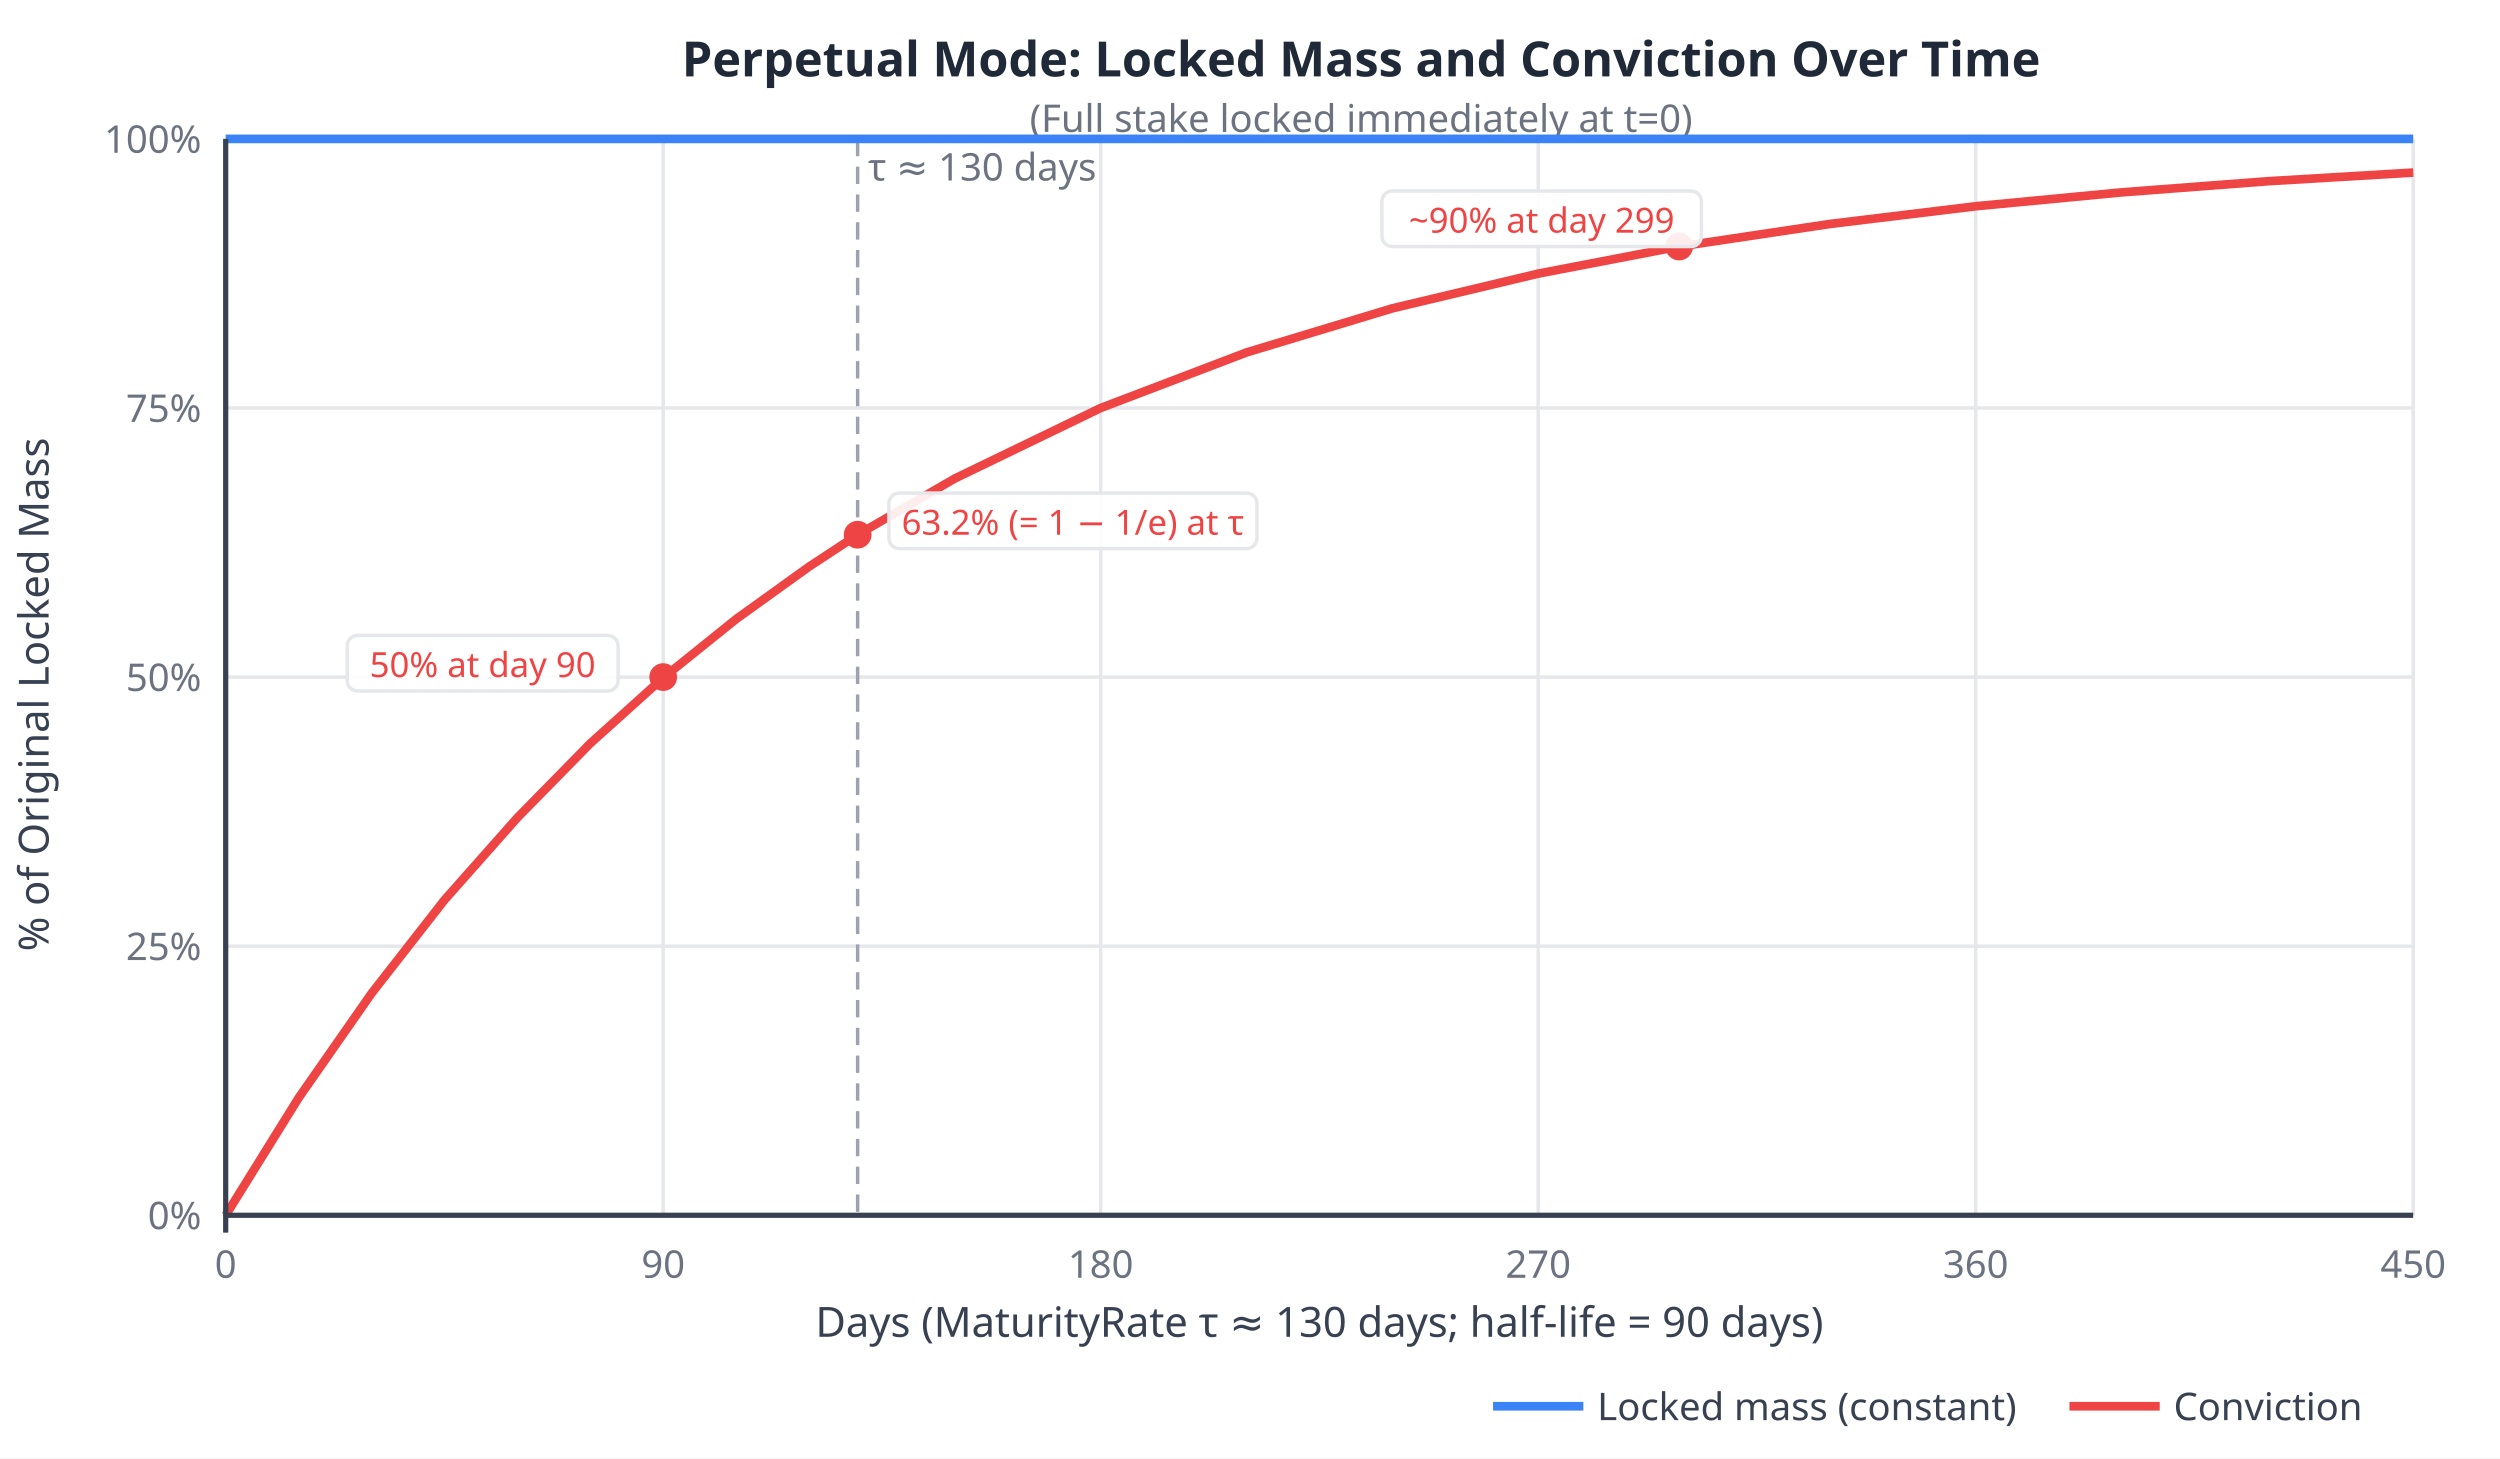
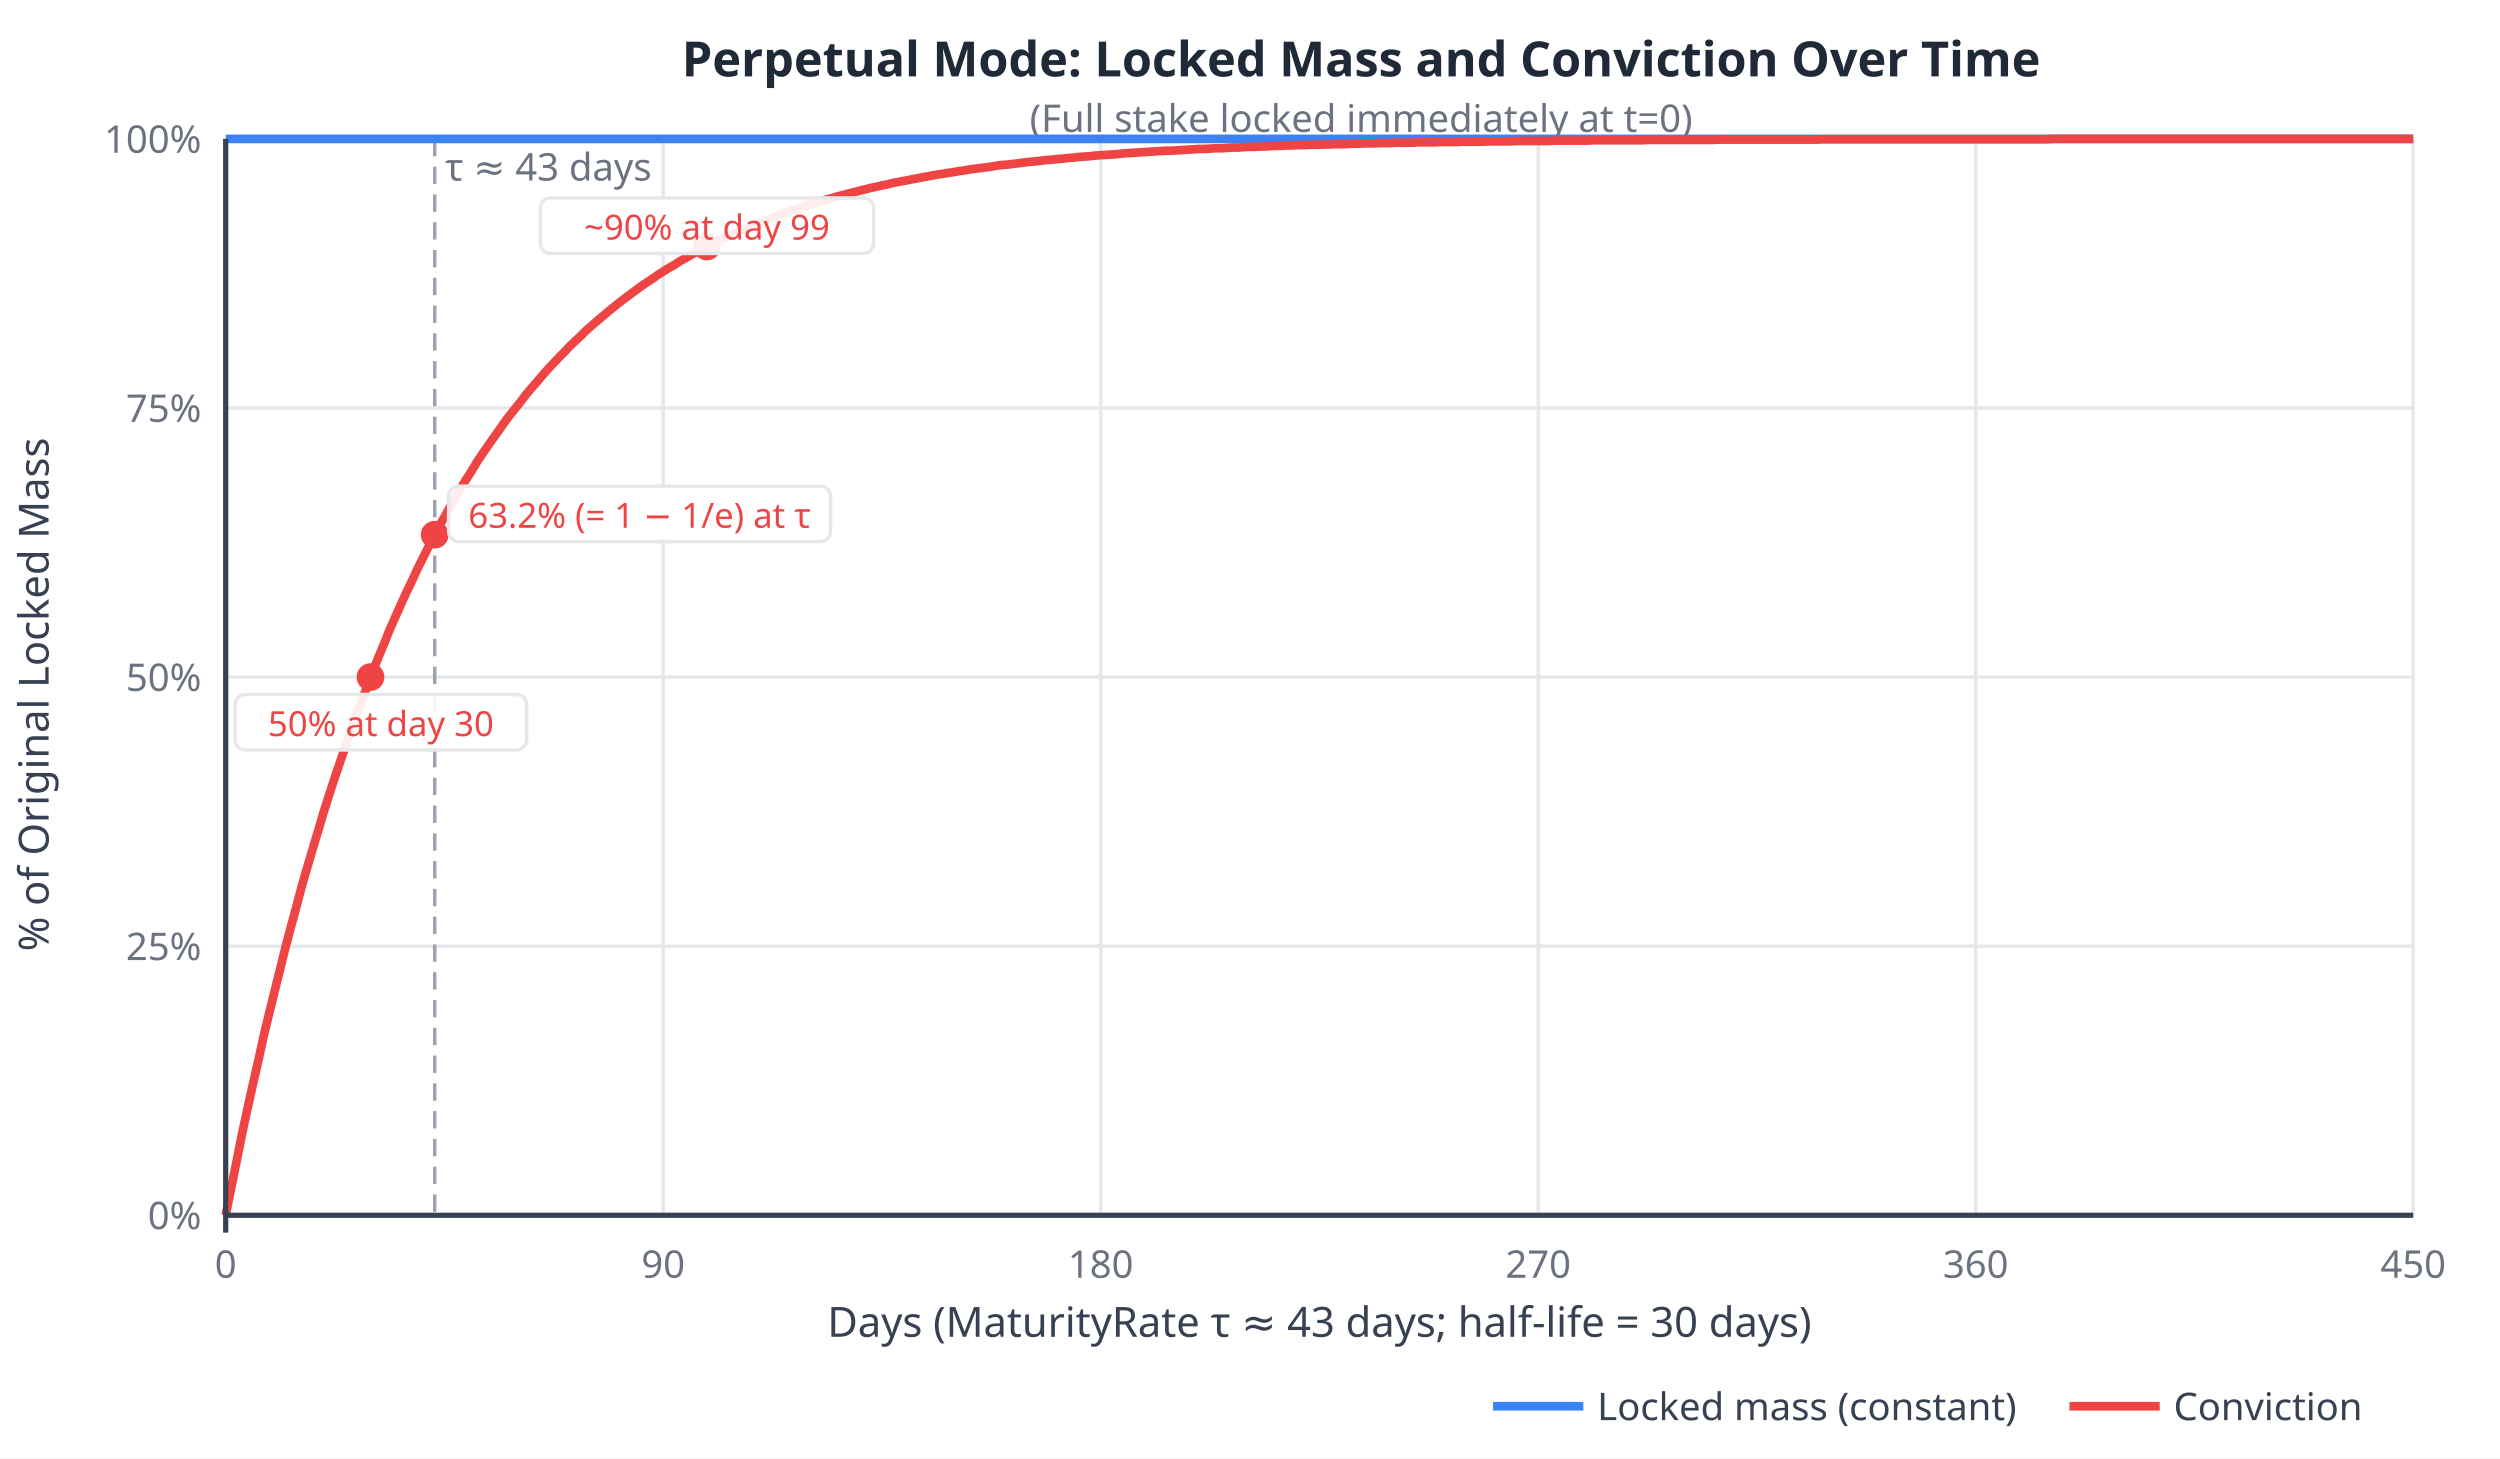
<svg xmlns="http://www.w3.org/2000/svg" viewBox="0 0 720 420" width="720" height="420" font-family="system-ui, sans-serif">
  <rect width="720" height="420" fill="white" />
  <text x="392" y="22" text-anchor="middle" font-size="14" font-weight="600" fill="#1F2937">Perpetual Mode: Locked Mass and Conviction Over Time</text>
  <text x="392" y="38" text-anchor="middle" font-size="11" fill="#6B7280">(Full stake locked immediately at t=0)</text>
-   <line x1="65" y1="350" x2="695" y2="350" stroke="#E5E7EB" stroke-width="1" />
+   <line x1="65" y1="350.0" x2="695" y2="350.0" stroke="#E5E7EB" stroke-width="1" />
  <line x1="65" y1="272.5" x2="695" y2="272.5" stroke="#E5E7EB" stroke-width="1" />
-   <line x1="65" y1="195" x2="695" y2="195" stroke="#E5E7EB" stroke-width="1" />
+   <line x1="65" y1="195.0" x2="695" y2="195.0" stroke="#E5E7EB" stroke-width="1" />
  <line x1="65" y1="117.5" x2="695" y2="117.5" stroke="#E5E7EB" stroke-width="1" />
-   <line x1="65" y1="40" x2="695" y2="40" stroke="#E5E7EB" stroke-width="1" />
-   <line x1="65" y1="40" x2="65" y2="350" stroke="#E5E7EB" stroke-width="1" />
-   <line x1="191" y1="40" x2="191" y2="350" stroke="#E5E7EB" stroke-width="1" />
-   <line x1="317" y1="40" x2="317" y2="350" stroke="#E5E7EB" stroke-width="1" />
-   <line x1="443" y1="40" x2="443" y2="350" stroke="#E5E7EB" stroke-width="1" />
-   <line x1="569" y1="40" x2="569" y2="350" stroke="#E5E7EB" stroke-width="1" />
-   <line x1="695" y1="40" x2="695" y2="350" stroke="#E5E7EB" stroke-width="1" />
-   <line x1="247" y1="40" x2="247" y2="350" stroke="#9CA3AF" stroke-width="1" stroke-dasharray="5,3" />
+   <line x1="65" y1="40.0" x2="695" y2="40.0" stroke="#E5E7EB" stroke-width="1" />
+   <line x1="65.0" y1="40" x2="65.0" y2="350" stroke="#E5E7EB" stroke-width="1" />
+   <line x1="191.0" y1="40" x2="191.0" y2="350" stroke="#E5E7EB" stroke-width="1" />
+   <line x1="317.0" y1="40" x2="317.0" y2="350" stroke="#E5E7EB" stroke-width="1" />
+   <line x1="443.0" y1="40" x2="443.0" y2="350" stroke="#E5E7EB" stroke-width="1" />
+   <line x1="569.0" y1="40" x2="569.0" y2="350" stroke="#E5E7EB" stroke-width="1" />
+   <line x1="695.0" y1="40" x2="695.0" y2="350" stroke="#E5E7EB" stroke-width="1" />
+   <line x1="125.2" y1="40" x2="125.2" y2="350" stroke="#9CA3AF" stroke-width="1" stroke-dasharray="5,3" />
  <line x1="65" y1="40" x2="695" y2="40" stroke="#3B82F6" stroke-width="2.5" />
-   <polyline points="65.0,350.0 86.0,316.2 107.0,286.1 128.0,259.2 149.0,235.5 170.0,214.1 191.0,195.2 212.0,178.3 233.0,163.2 247.0,154.0 275.0,137.8 317.0,117.5 359.0,101.5 401.0,88.8 443.0,78.8 483.6,71.0 527.0,64.5 569.0,59.4 611.0,55.4 653.0,52.2 695.0,49.7" fill="none" stroke="#EF4444" stroke-width="2.5" />
-   <circle cx="191" cy="195" r="4" fill="#EF4444" />
-   <circle cx="247" cy="154" r="4" fill="#EF4444" />
-   <circle cx="483.6" cy="71" r="4" fill="#EF4444" />
-   <text x="250" y="52" font-size="11" fill="#6B7280">τ ≈ 130 days</text>
-   <rect x="100" y="183" width="78" height="16" rx="3" fill="white" fill-opacity="0.9" stroke="#E5E7EB" />
-   <text x="139" y="195" text-anchor="middle" font-size="10" fill="#EF4444">50% at day 90</text>
-   <rect x="256" y="142" width="106" height="16" rx="3" fill="white" fill-opacity="0.9" stroke="#E5E7EB" />
-   <text x="309" y="154" text-anchor="middle" font-size="10" fill="#EF4444">63.2% (= 1 − 1/e) at τ</text>
-   <rect x="398" y="55" width="92" height="16" rx="3" fill="white" fill-opacity="0.9" stroke="#E5E7EB" />
-   <text x="444" y="67" text-anchor="middle" font-size="10" fill="#EF4444">~90% at day 299</text>
+   <polyline points="65.0,350.0 66.6,342.0 68.2,334.2 69.7,326.6 71.3,319.2 72.9,312.0 74.5,305.0 76.0,298.1 77.6,291.5 79.2,285.0 80.8,278.6 82.3,272.5 83.9,266.5 85.5,260.6 87.0,254.9 88.6,249.4 90.2,244.0 91.8,238.7 93.3,233.6 94.9,228.6 96.5,223.7 98.1,219.0 99.7,214.3 101.2,209.8 102.8,205.4 104.4,201.2 106.0,197.0 107.5,193.0 109.1,189.0 110.7,185.2 112.2,181.4 113.8,177.8 115.4,174.2 117.0,170.7 118.6,167.4 120.1,164.1 121.7,160.9 123.3,157.7 124.8,154.7 126.4,151.7 128.0,148.9 129.6,146.0 131.1,143.3 132.7,140.6 134.3,138.0 135.9,135.5 137.4,133.0 139.0,130.6 140.6,128.3 142.2,126.0 143.8,123.8 145.3,121.6 146.9,119.5 148.5,117.5 150.1,115.5 151.6,113.5 153.2,111.6 154.8,109.8 156.3,108.0 157.9,106.2 159.5,104.5 161.1,102.8 162.7,101.2 164.2,99.6 165.8,98.1 167.4,96.6 168.9,95.1 170.5,93.7 172.1,92.3 173.7,91.0 175.2,89.7 176.8,88.4 178.4,87.1 180.0,85.9 181.6,84.7 183.1,83.6 184.7,82.4 186.3,81.3 187.9,80.3 189.4,79.2 191.0,78.2 192.6,77.2 194.2,76.3 195.7,75.3 197.3,74.4 198.9,73.5 200.4,72.7 202.0,71.8 203.6,71.0 205.2,70.2 206.8,69.4 208.3,68.7 209.9,67.9 211.5,67.2 213.0,66.5 214.6,65.8 216.2,65.2 217.8,64.5 219.3,63.9 220.9,63.3 222.5,62.7 224.1,62.1 225.7,61.5 227.2,60.9 228.8,60.4 230.4,59.9 232.0,59.4 233.5,58.9 235.1,58.4 236.7,57.9 238.2,57.4 239.8,57.0 241.4,56.5 243.0,56.1 244.5,55.7 246.1,55.3 247.7,54.9 249.3,54.5 250.8,54.1 252.4,53.8 254.0,53.4 255.6,53.1 257.1,52.7 258.7,52.4 260.3,52.1 261.9,51.8 263.4,51.5 265.0,51.2 266.6,50.9 268.2,50.6 269.8,50.3 271.3,50.1 272.9,49.8 274.5,49.6 276.1,49.3 277.6,49.1 279.2,48.8 280.8,48.6 282.4,48.4 283.9,48.2 285.5,48.0 287.1,47.7 288.6,47.5 290.2,47.4 291.8,47.2 293.4,47.0 294.9,46.8 296.5,46.6 298.1,46.5 299.7,46.3 301.2,46.1 302.8,46.0 304.4,45.8 306.0,45.7 307.6,45.5 309.1,45.4 310.7,45.2 312.3,45.1 313.9,45.0 315.4,44.8 317.0,44.7 318.6,44.6 320.1,44.5 321.7,44.4 323.3,44.2 324.9,44.1 326.4,44.0 328.0,43.9 329.6,43.8 331.2,43.7 332.8,43.6 334.3,43.5 335.9,43.4 337.5,43.4 339.1,43.3 340.6,43.2 342.2,43.1 343.8,43.0 345.4,42.9 346.9,42.9 348.5,42.8 350.1,42.7 351.7,42.7 353.2,42.6 354.8,42.5 356.4,42.5 357.9,42.4 359.5,42.3 361.1,42.3 362.7,42.2 364.2,42.2 365.8,42.1 367.4,42.0 369.0,42.0 370.6,41.9 372.1,41.9 373.7,41.8 375.3,41.8 376.9,41.7 378.4,41.7 380.0,41.7 381.6,41.6 383.1,41.6 384.7,41.5 386.3,41.5 387.9,41.5 389.4,41.4 391.0,41.4 392.6,41.3 394.2,41.3 395.8,41.3 397.3,41.2 398.9,41.2 400.5,41.2 402.1,41.1 403.6,41.1 405.2,41.1 406.8,41.1 408.4,41.0 409.9,41.0 411.5,41.0 413.1,41.0 414.7,40.9 416.2,40.9 417.8,40.9 419.4,40.9 420.9,40.8 422.5,40.8 424.1,40.8 425.7,40.8 427.2,40.8 428.8,40.7 430.4,40.7 432.0,40.7 433.5,40.7 435.1,40.7 436.7,40.6 438.3,40.6 439.8,40.6 441.4,40.6 443.0,40.6 444.6,40.6 446.1,40.6 447.7,40.5 449.3,40.5 450.9,40.5 452.4,40.5 454.0,40.5 455.6,40.5 457.2,40.5 458.8,40.4 460.3,40.4 461.9,40.4 463.5,40.4 465.1,40.4 466.6,40.4 468.2,40.4 469.8,40.4 471.4,40.4 472.9,40.4 474.5,40.3 476.1,40.3 477.7,40.3 479.2,40.3 480.8,40.3 482.4,40.3 484.0,40.3 485.5,40.3 487.1,40.3 488.7,40.3 490.2,40.3 491.8,40.3 493.4,40.3 495.0,40.2 496.6,40.2 498.1,40.2 499.7,40.2 501.3,40.2 502.8,40.2 504.4,40.2 506.0,40.2 507.6,40.2 509.1,40.2 510.7,40.2 512.3,40.2 513.9,40.2 515.5,40.2 517.0,40.2 518.6,40.2 520.2,40.2 521.8,40.2 523.3,40.2 524.9,40.1 526.5,40.1 528.0,40.1 529.6,40.1 531.2,40.1 532.8,40.1 534.4,40.1 535.9,40.1 537.5,40.1 539.1,40.1 540.6,40.1 542.2,40.1 543.8,40.1 545.4,40.1 547.0,40.1 548.5,40.1 550.1,40.1 551.7,40.1 553.2,40.1 554.8,40.1 556.4,40.1 558.0,40.1 559.5,40.1 561.1,40.1 562.7,40.1 564.3,40.1 565.9,40.1 567.4,40.1 569.0,40.1 570.6,40.1 572.2,40.1 573.7,40.1 575.3,40.1 576.9,40.1 578.4,40.1 580.0,40.1 581.6,40.1 583.2,40.1 584.8,40.1 586.3,40.1 587.9,40.1 589.5,40.1 591.0,40.0 592.6,40.0 594.2,40.0 595.8,40.0 597.4,40.0 598.9,40.0 600.5,40.0 602.1,40.0 603.6,40.0 605.2,40.0 606.8,40.0 608.4,40.0 610.0,40.0 611.5,40.0 613.1,40.0 614.7,40.0 616.2,40.0 617.8,40.0 619.4,40.0 621.0,40.0 622.5,40.0 624.1,40.0 625.7,40.0 627.3,40.0 628.9,40.0 630.4,40.0 632.0,40.0 633.6,40.0 635.1,40.0 636.7,40.0 638.3,40.0 639.9,40.0 641.5,40.0 643.0,40.0 644.6,40.0 646.2,40.0 647.8,40.0 649.3,40.0 650.9,40.0 652.5,40.0 654.1,40.0 655.6,40.0 657.2,40.0 658.8,40.0 660.4,40.0 661.9,40.0 663.5,40.0 665.1,40.0 666.6,40.0 668.2,40.0 669.8,40.0 671.4,40.0 672.9,40.0 674.5,40.0 676.1,40.0 677.7,40.0 679.2,40.0 680.8,40.0 682.4,40.0 684.0,40.0 685.5,40.0 687.1,40.0 688.7,40.0 690.3,40.0 691.9,40.0 693.4,40.0 695.0,40.0" fill="none" stroke="#EF4444" stroke-width="2.5" />
+   <circle cx="106.7" cy="195.0" r="4" fill="#EF4444" />
+   <circle cx="125.2" cy="154.0" r="4" fill="#EF4444" />
+   <circle cx="203.6" cy="71.0" r="4" fill="#EF4444" />
+   <text x="128.2" y="52" font-size="11" fill="#6B7280">τ ≈ 43 days</text>
+   <rect x="67.7" y="200.0" width="84" height="16" rx="3" fill="white" fill-opacity="0.9" stroke="#E5E7EB" />
+   <text x="109.7" y="212.0" text-anchor="middle" font-size="10" fill="#EF4444">50% at day 30</text>
+   <rect x="129.2" y="140.0" width="110" height="16" rx="3" fill="white" fill-opacity="0.9" stroke="#E5E7EB" />
+   <text x="184.2" y="152.0" text-anchor="middle" font-size="10" fill="#EF4444">63.2% (= 1 − 1/e) at τ</text>
+   <rect x="155.6" y="57.0" width="96" height="16" rx="3" fill="white" fill-opacity="0.9" stroke="#E5E7EB" />
+   <text x="203.6" y="69.0" text-anchor="middle" font-size="10" fill="#EF4444">~90% at day 99</text>
  <line x1="65" y1="350" x2="695" y2="350" stroke="#374151" stroke-width="1.5" />
  <line x1="65" y1="40" x2="65" y2="355" stroke="#374151" stroke-width="1.5" />
-   <text x="65" y="368" text-anchor="middle" font-size="11" fill="#6B7280">0</text>
-   <text x="191" y="368" text-anchor="middle" font-size="11" fill="#6B7280">90</text>
-   <text x="317" y="368" text-anchor="middle" font-size="11" fill="#6B7280">180</text>
-   <text x="443" y="368" text-anchor="middle" font-size="11" fill="#6B7280">270</text>
-   <text x="569" y="368" text-anchor="middle" font-size="11" fill="#6B7280">360</text>
-   <text x="695" y="368" text-anchor="middle" font-size="11" fill="#6B7280">450</text>
-   <text x="380" y="385" text-anchor="middle" font-size="12" fill="#374151">Days (MaturityRate τ ≈ 130 days; half-life = 90 days)</text>
-   <text x="58" y="354" text-anchor="end" font-size="11" fill="#6B7280">0%</text>
+   <text x="65.0" y="368" text-anchor="middle" font-size="11" fill="#6B7280">0</text>
+   <text x="191.0" y="368" text-anchor="middle" font-size="11" fill="#6B7280">90</text>
+   <text x="317.0" y="368" text-anchor="middle" font-size="11" fill="#6B7280">180</text>
+   <text x="443.0" y="368" text-anchor="middle" font-size="11" fill="#6B7280">270</text>
+   <text x="569.0" y="368" text-anchor="middle" font-size="11" fill="#6B7280">360</text>
+   <text x="695.0" y="368" text-anchor="middle" font-size="11" fill="#6B7280">450</text>
+   <text x="380" y="385" text-anchor="middle" font-size="12" fill="#374151">Days (MaturityRate τ ≈ 43 days; half-life = 30 days)</text>
+   <text x="58" y="354.0" text-anchor="end" font-size="11" fill="#6B7280">0%</text>
  <text x="58" y="276.5" text-anchor="end" font-size="11" fill="#6B7280">25%</text>
-   <text x="58" y="199" text-anchor="end" font-size="11" fill="#6B7280">50%</text>
+   <text x="58" y="199.0" text-anchor="end" font-size="11" fill="#6B7280">50%</text>
  <text x="58" y="121.5" text-anchor="end" font-size="11" fill="#6B7280">75%</text>
-   <text x="58" y="44" text-anchor="end" font-size="11" fill="#6B7280">100%</text>
+   <text x="58" y="44.0" text-anchor="end" font-size="11" fill="#6B7280">100%</text>
  <text transform="rotate(-90)" x="-200" y="14" text-anchor="middle" font-size="12" fill="#374151">% of Original Locked Mass</text>
  <line x1="430" y1="405" x2="456" y2="405" stroke="#3B82F6" stroke-width="2.5" />
  <text x="460" y="409" font-size="11" fill="#374151">Locked mass (constant)</text>
  <line x1="596" y1="405" x2="622" y2="405" stroke="#EF4444" stroke-width="2.5" />
  <text x="626" y="409" font-size="11" fill="#374151">Conviction</text>
</svg>
